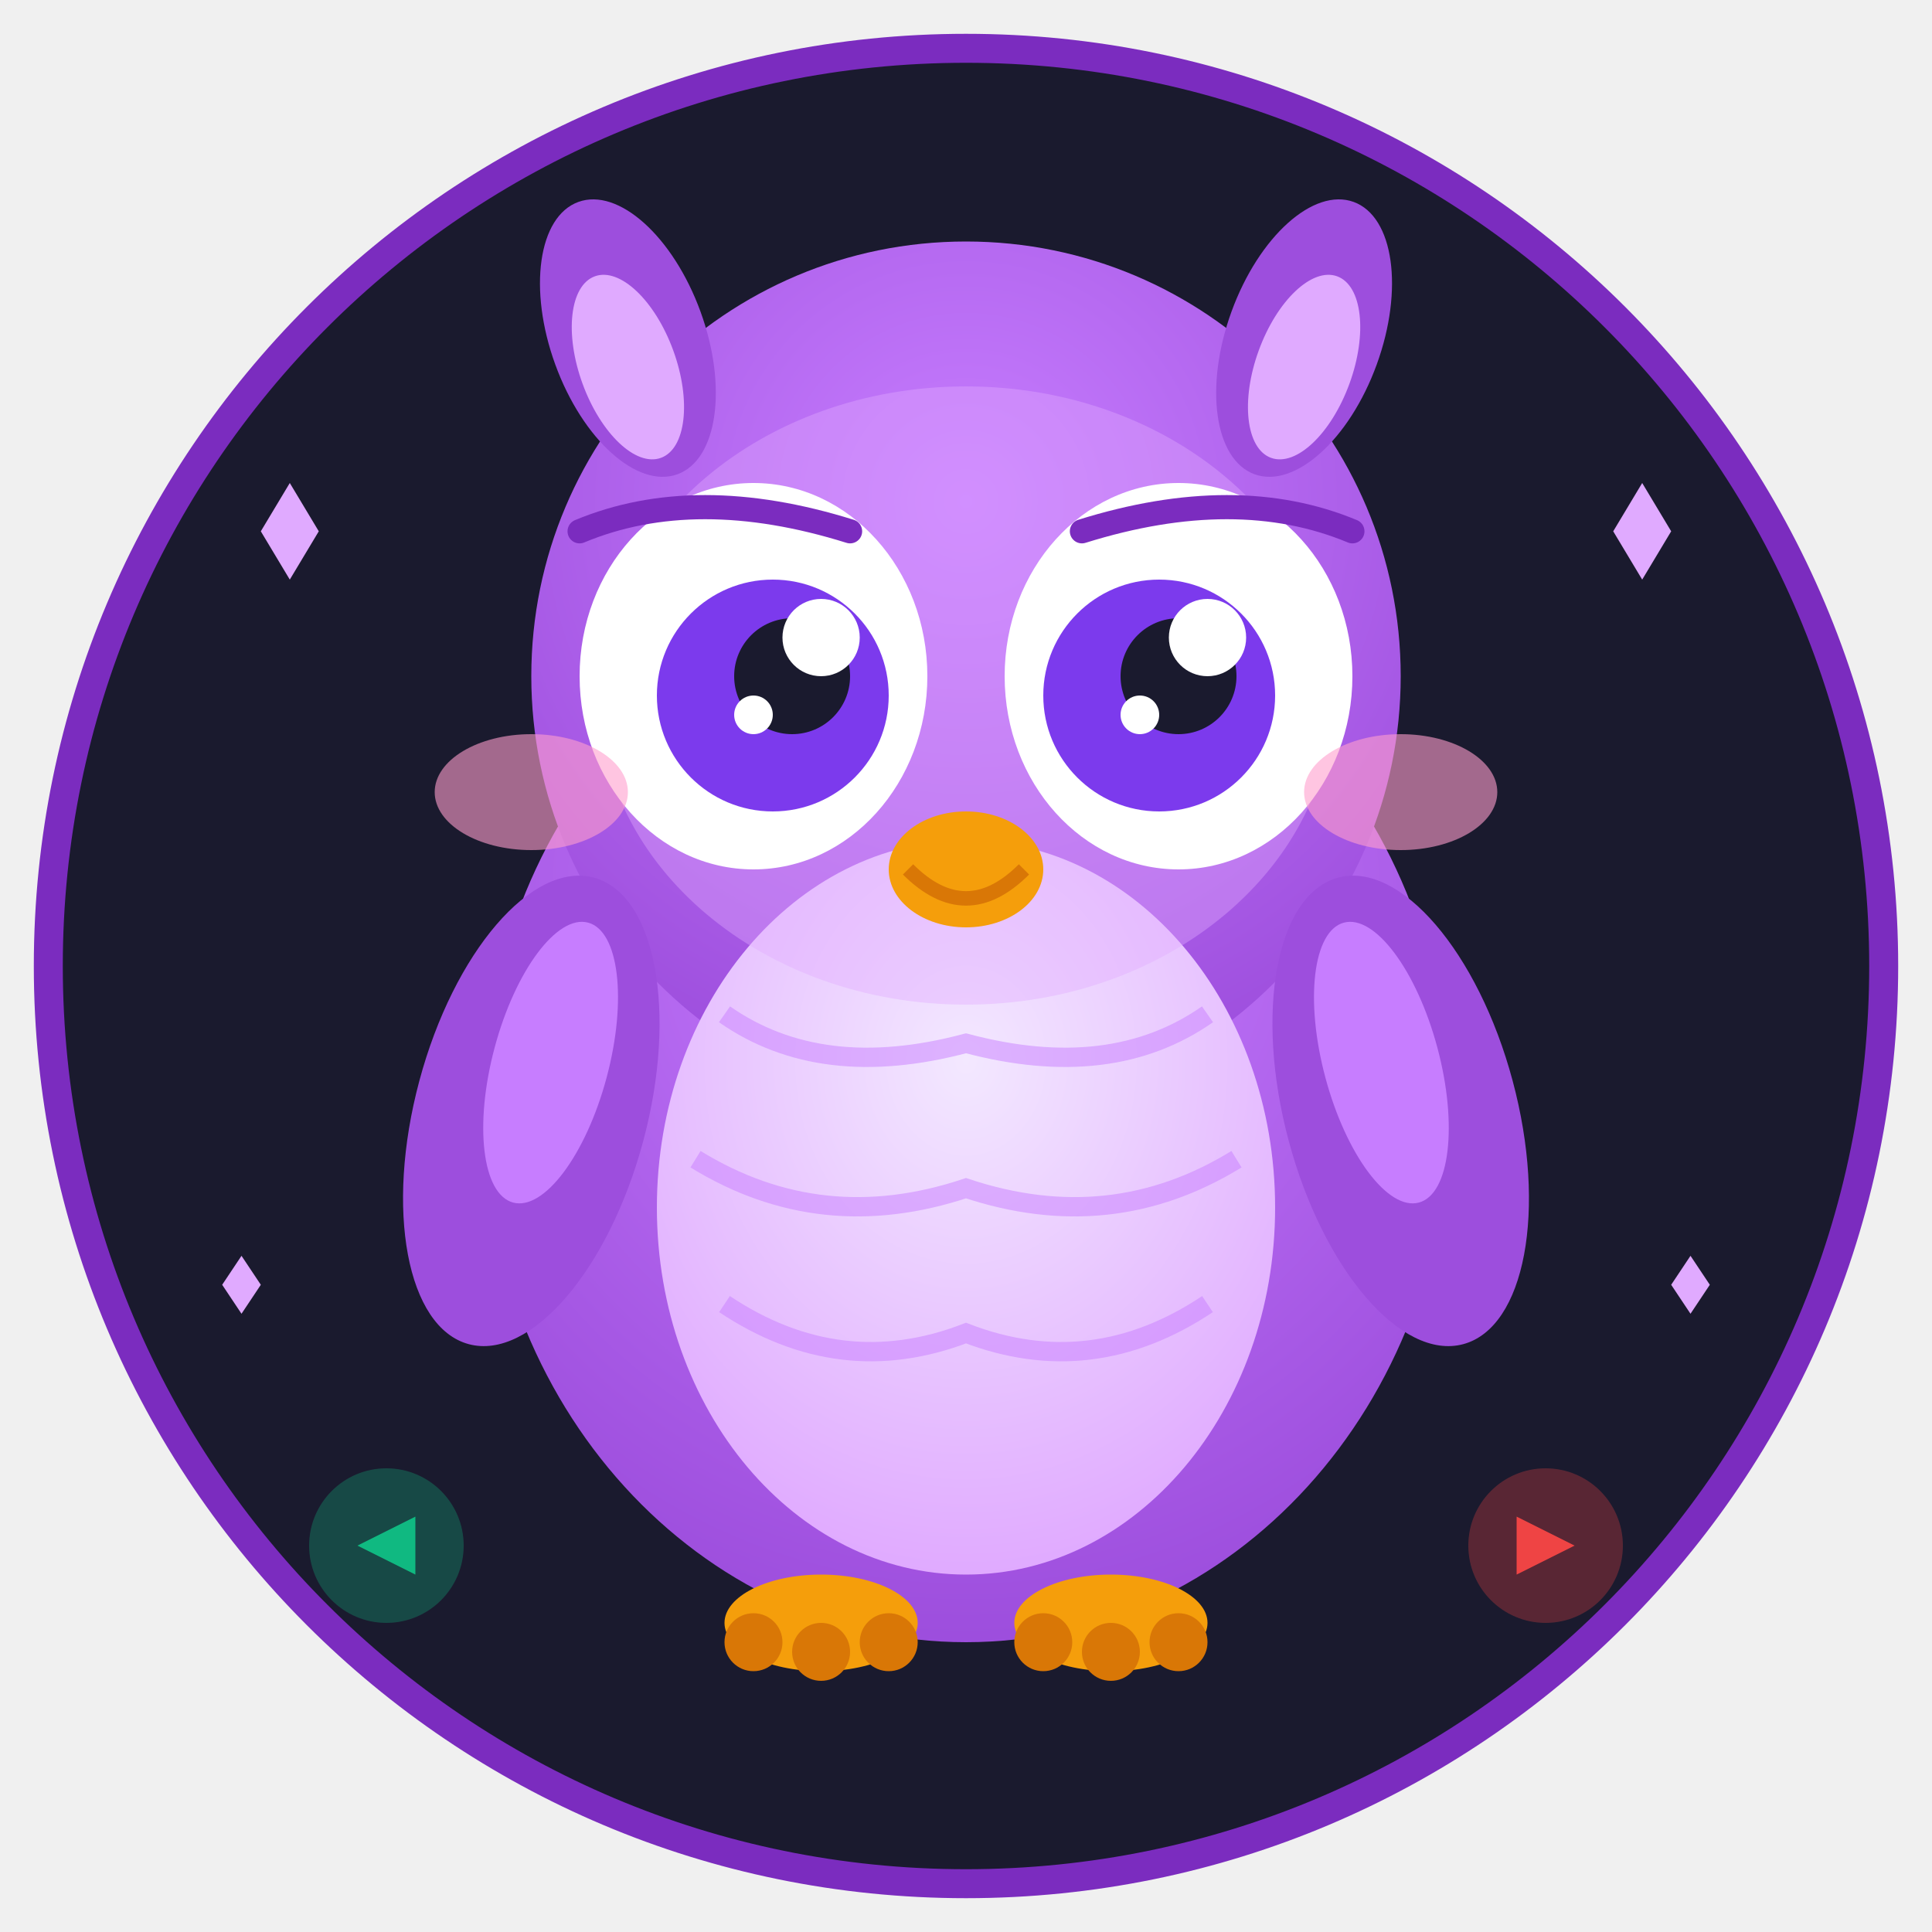
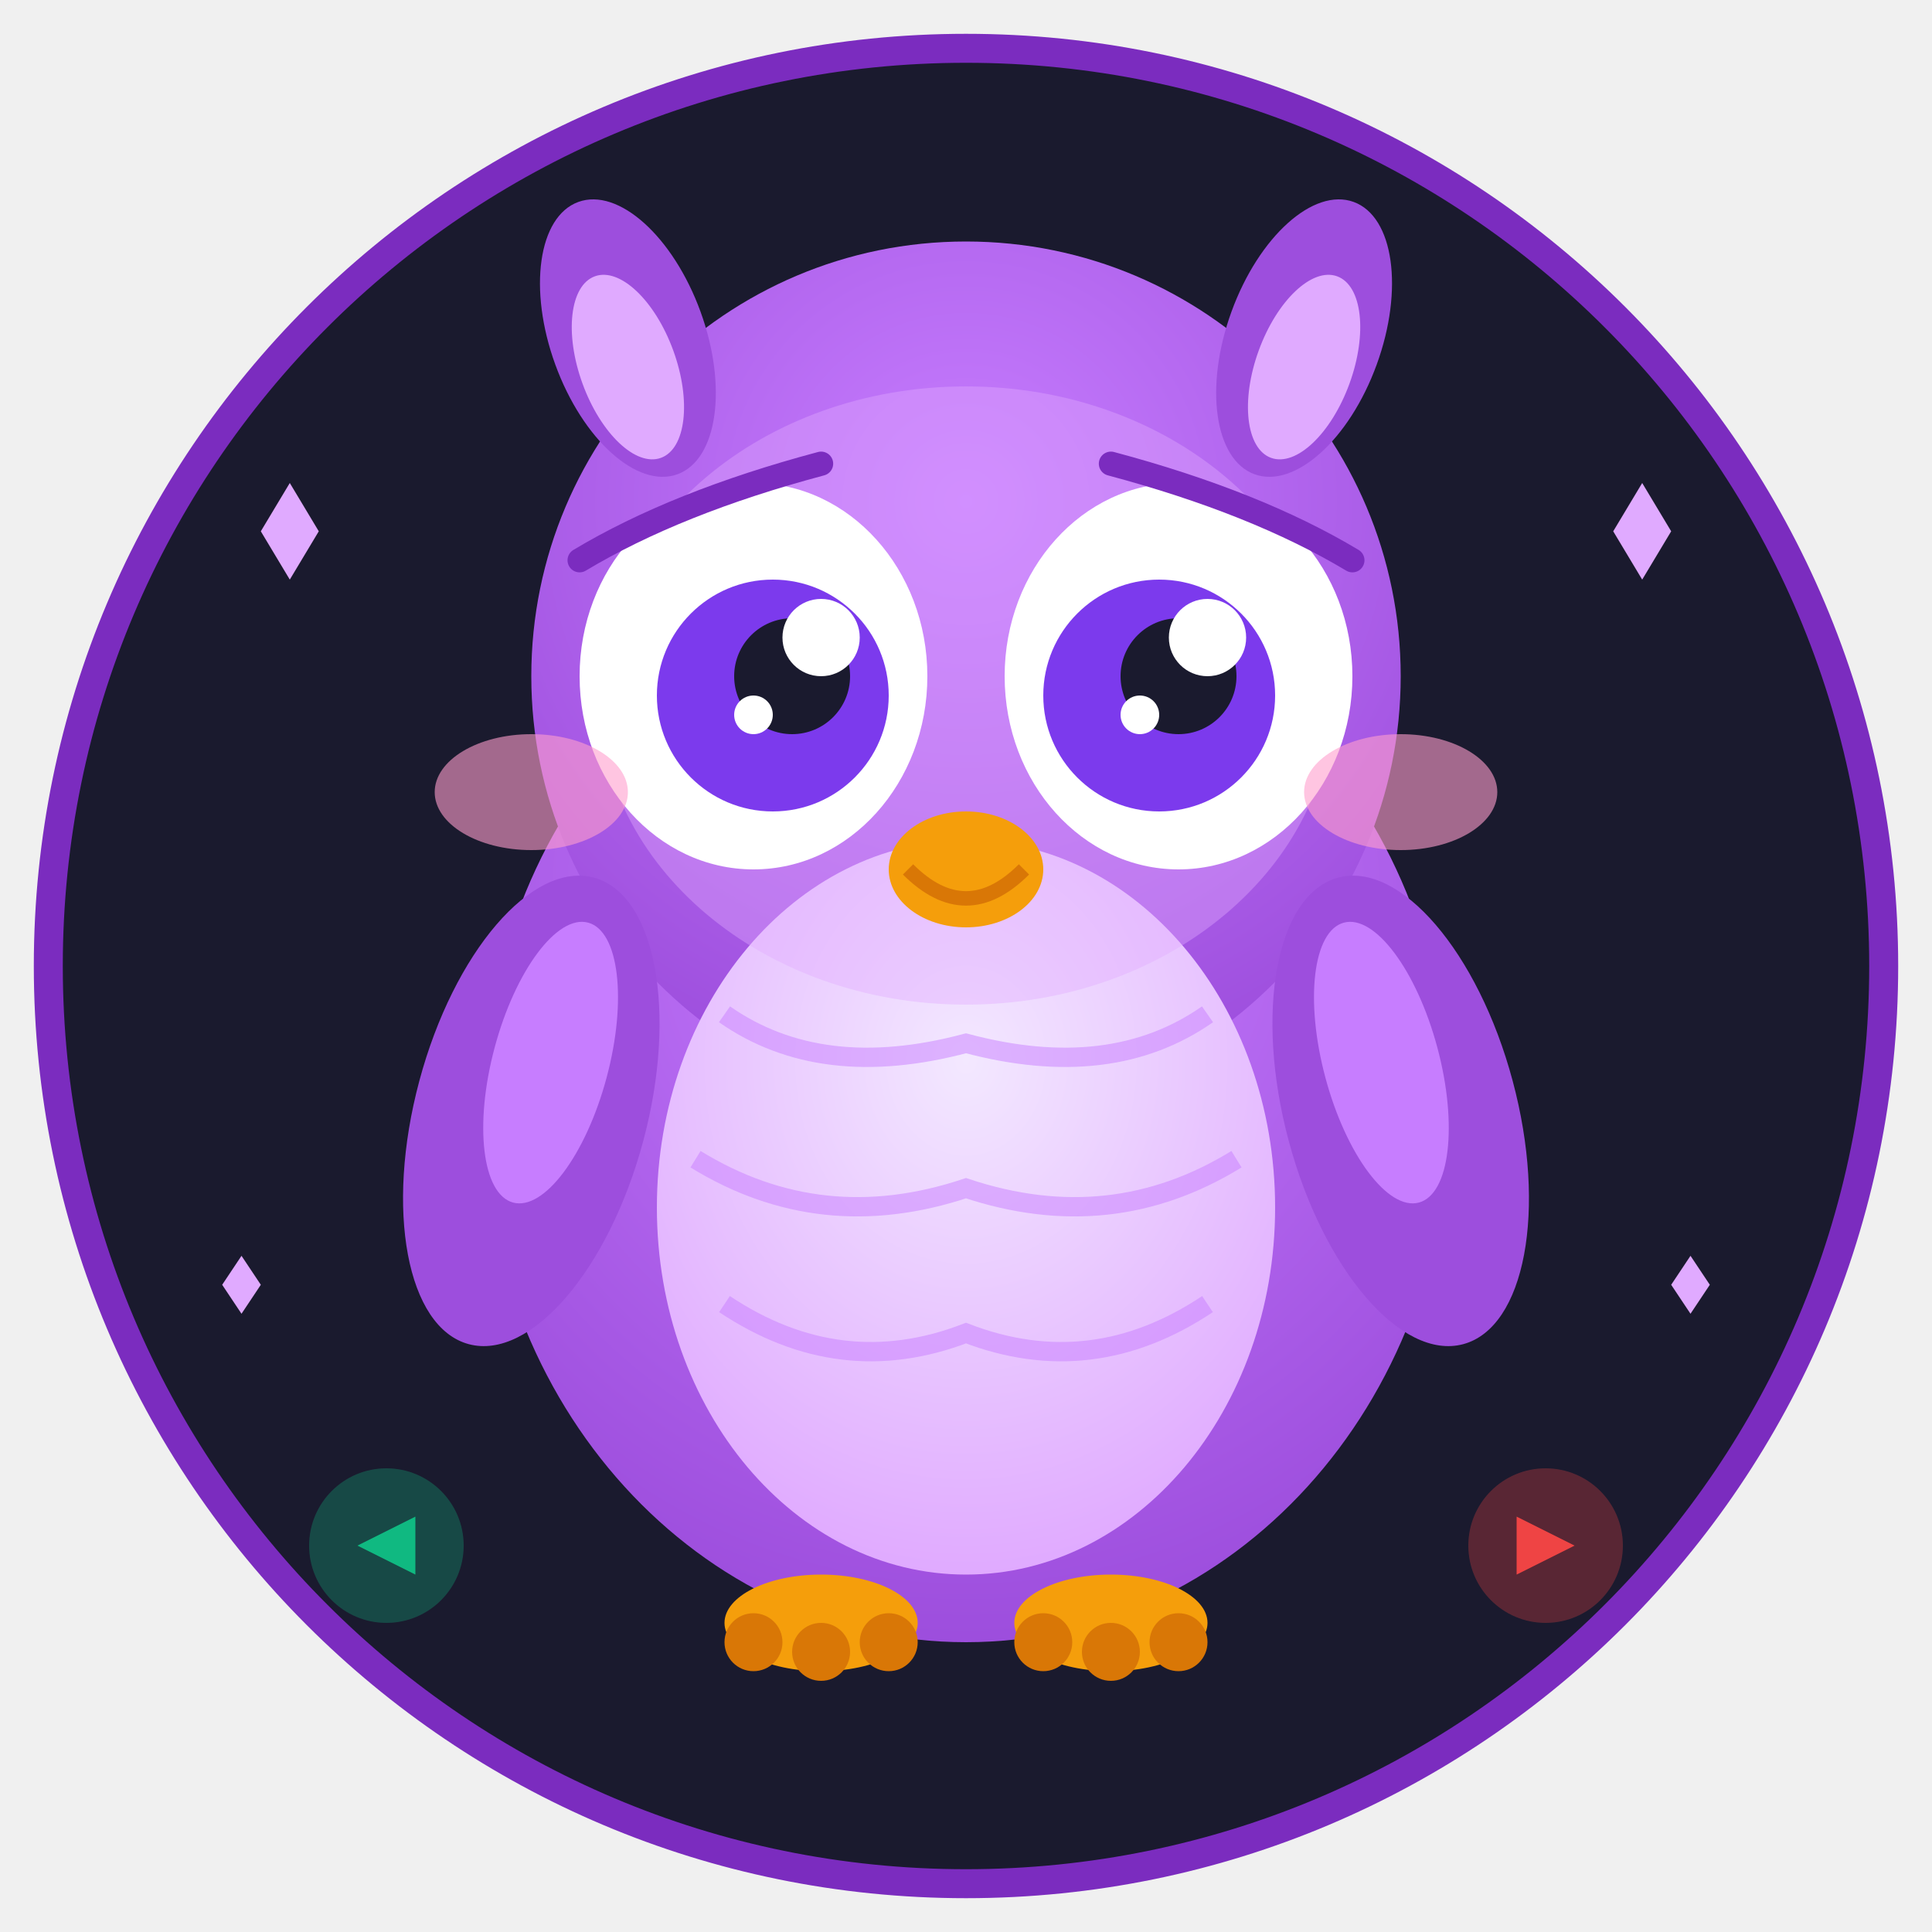
<svg xmlns="http://www.w3.org/2000/svg" viewBox="0 0 200 200" width="200" height="200">
  <circle cx="100" cy="100" r="95" fill="#1a1a2e" stroke="#7b2cbf" stroke-width="3" />
  <defs>
    <radialGradient id="bodyGradient" cx="50%" cy="30%" r="70%">
      <stop offset="0%" style="stop-color:#c77dff" />
      <stop offset="100%" style="stop-color:#9d4edd" />
    </radialGradient>
    <radialGradient id="bellyGradient" cx="50%" cy="30%" r="70%">
      <stop offset="0%" style="stop-color:#f3e8ff" />
      <stop offset="100%" style="stop-color:#e0aaff" />
    </radialGradient>
  </defs>
  <ellipse cx="100" cy="115" rx="50" ry="55" fill="url(#bodyGradient)" />
  <circle cx="100" cy="70" r="45" fill="url(#bodyGradient)" />
  <ellipse cx="65" cy="35" rx="8" ry="15" fill="#9d4edd" transform="rotate(-20 65 35)" />
  <ellipse cx="135" cy="35" rx="8" ry="15" fill="#9d4edd" transform="rotate(20 135 35)" />
  <ellipse cx="65" cy="38" rx="5" ry="10" fill="#e0aaff" transform="rotate(-20 65 38)" />
  <ellipse cx="135" cy="38" rx="5" ry="10" fill="#e0aaff" transform="rotate(20 135 38)" />
  <ellipse cx="100" cy="125" rx="32" ry="38" fill="url(#bellyGradient)" />
  <path d="M 75 105 Q 85 112 100 108 Q 115 112 125 105" stroke="#c77dff" stroke-width="2" fill="none" opacity="0.5" />
  <path d="M 72 120 Q 85 128 100 123 Q 115 128 128 120" stroke="#c77dff" stroke-width="2" fill="none" opacity="0.5" />
  <path d="M 75 135 Q 87 143 100 138 Q 113 143 125 135" stroke="#c77dff" stroke-width="2" fill="none" opacity="0.5" />
  <ellipse cx="100" cy="72" rx="38" ry="32" fill="#e0aaff" opacity="0.4" />
  <ellipse cx="78" cy="70" rx="18" ry="20" fill="white" />
  <ellipse cx="122" cy="70" rx="18" ry="20" fill="white" />
  <circle cx="80" cy="72" r="12" fill="#7c3aed" />
  <circle cx="120" cy="72" r="12" fill="#7c3aed" />
  <circle cx="82" cy="70" r="6" fill="#1a1a2e" />
  <circle cx="122" cy="70" r="6" fill="#1a1a2e" />
  <circle cx="85" cy="66" r="4" fill="white" />
  <circle cx="125" cy="66" r="4" fill="white" />
  <circle cx="78" cy="74" r="2" fill="white" />
  <circle cx="118" cy="74" r="2" fill="white" />
-   <path d="M 60 55 Q 72 50 88 55" stroke="#7b2cbf" stroke-width="2.5" fill="none" stroke-linecap="round" />
-   <path d="M 140 55 Q 128 50 112 55" stroke="#7b2cbf" stroke-width="2.5" fill="none" stroke-linecap="round" />
+   <path d="M 60 58 Q 70 52 85 48" stroke="#7b2cbf" stroke-width="2.5" fill="none" stroke-linecap="round" />
+   <path d="M 140 58 Q 130 52 115 48" stroke="#7b2cbf" stroke-width="2.5" fill="none" stroke-linecap="round" />
  <ellipse cx="55" cy="82" rx="10" ry="6" fill="#ff9ecd" opacity="0.6" />
  <ellipse cx="145" cy="82" rx="10" ry="6" fill="#ff9ecd" opacity="0.6" />
  <ellipse cx="100" cy="90" rx="8" ry="6" fill="#f59e0b" />
  <path d="M 94 90 Q 100 96 106 90" stroke="#d97706" stroke-width="1.5" fill="none" />
  <ellipse cx="55" cy="115" rx="12" ry="25" fill="#9d4edd" transform="rotate(15 55 115)" />
  <ellipse cx="145" cy="115" rx="12" ry="25" fill="#9d4edd" transform="rotate(-15 145 115)" />
  <ellipse cx="57" cy="110" rx="6" ry="15" fill="#c77dff" transform="rotate(15 57 110)" />
  <ellipse cx="143" cy="110" rx="6" ry="15" fill="#c77dff" transform="rotate(-15 143 110)" />
  <ellipse cx="85" cy="168" rx="10" ry="5" fill="#f59e0b" />
  <ellipse cx="115" cy="168" rx="10" ry="5" fill="#f59e0b" />
  <circle cx="78" cy="170" r="3" fill="#d97706" />
  <circle cx="85" cy="171" r="3" fill="#d97706" />
  <circle cx="92" cy="170" r="3" fill="#d97706" />
  <circle cx="108" cy="170" r="3" fill="#d97706" />
  <circle cx="115" cy="171" r="3" fill="#d97706" />
  <circle cx="122" cy="170" r="3" fill="#d97706" />
  <g fill="#e0aaff">
    <path d="M 30 50 L 33 55 L 30 60 L 27 55 Z" />
    <path d="M 170 50 L 173 55 L 170 60 L 167 55 Z" />
    <path d="M 25 130 L 27 133 L 25 136 L 23 133 Z" />
    <path d="M 175 130 L 177 133 L 175 136 L 173 133 Z" />
  </g>
  <g transform="translate(35, 155)">
    <circle cx="5" cy="5" r="8" fill="#10b981" opacity="0.3" />
    <polygon points="2,5 8,2 8,8" fill="#10b981" />
  </g>
  <g transform="translate(155, 155)">
    <circle cx="5" cy="5" r="8" fill="#ef4444" opacity="0.3" />
    <polygon points="8,5 2,2 2,8" fill="#ef4444" />
  </g>
</svg>
